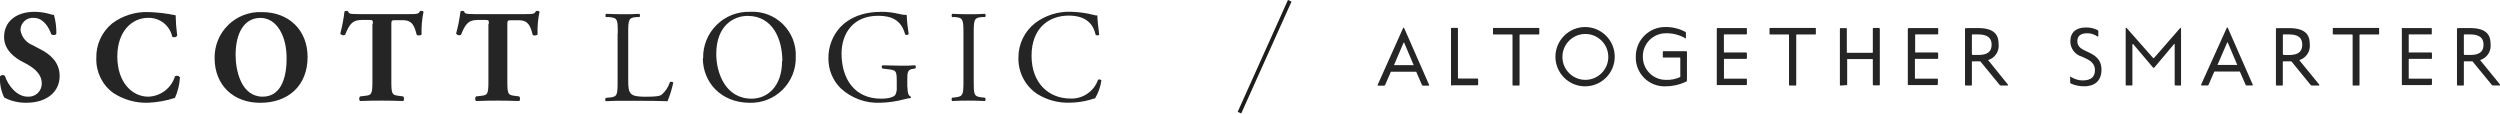
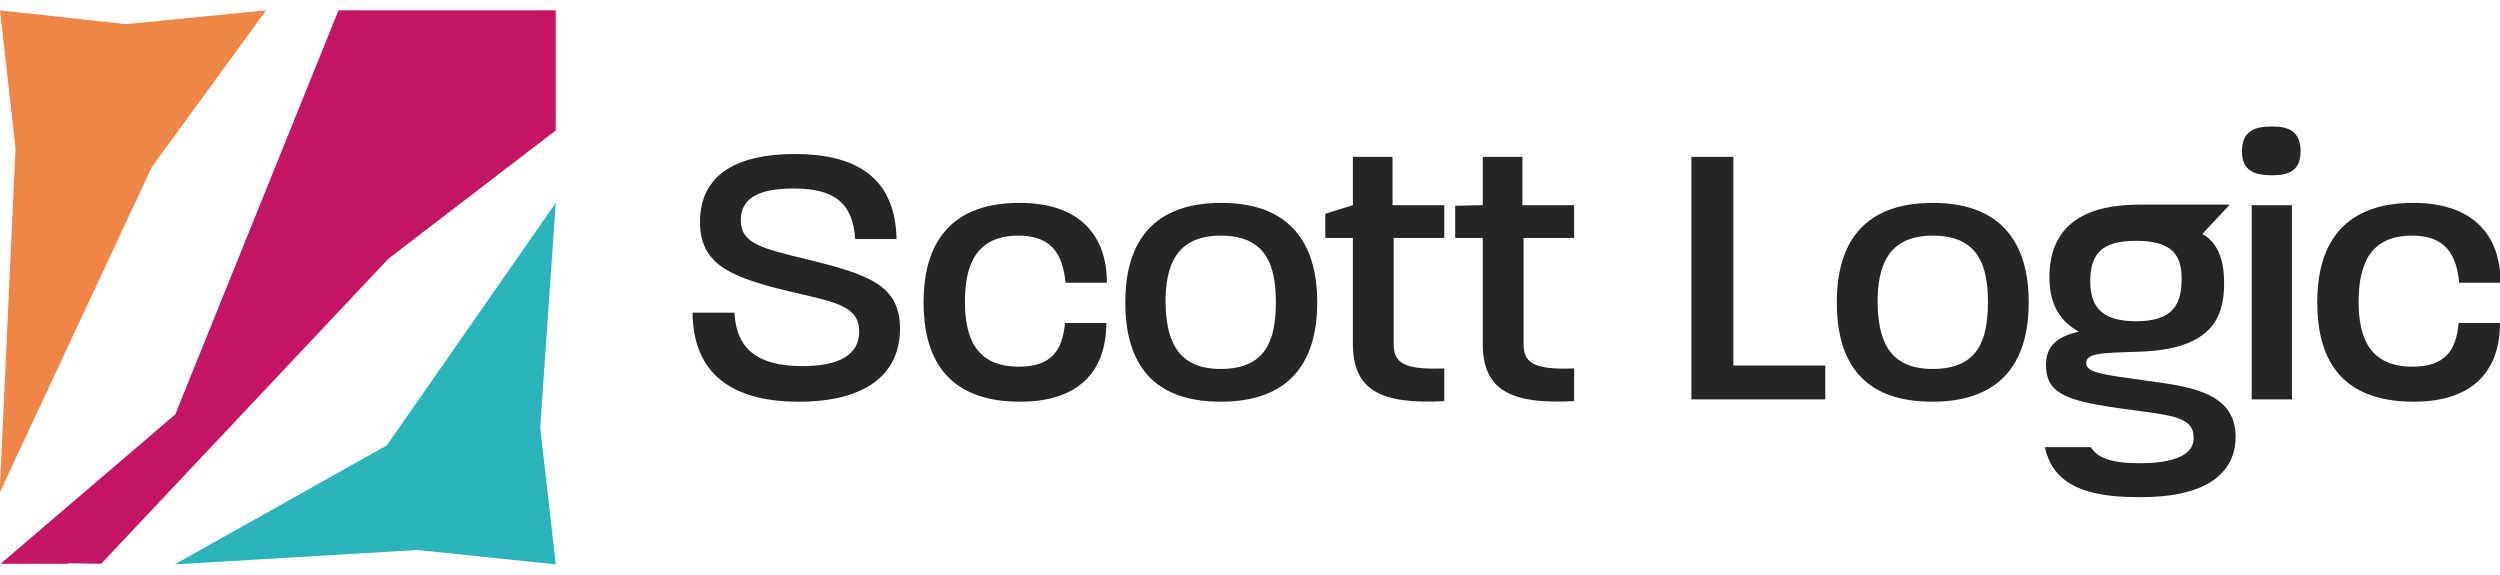
- <svg xmlns="http://www.w3.org/2000/svg" viewBox="0 0 435.8 19.8">
-   <path d="M244.57 4.93c.07-.15.15-.15.22 0l4.31 9.81c.06.11.05.19-.08.19h-.93c-.13 0-.17 0-.22-.13l-1-2.3h-4.41l-1 2.3c-.06.11-.09.13-.23.13h-1c-.09 0-.1-.07-.05-.2zM243 11.35h3.43l-1.64-3.88c-.06-.11-.09-.11-.13 0zm10.18 3.56c-.2 0-.24 0-.24-.23V5c0-.09 0-.14.1-.14h.93c.15 0 .18 0 .18.2v8.56c0 .07 0 .07.07.07h3.29c.13 0 .16 0 .16.17v.83c0 .13 0 .17-.16.17h-4.33zm10.62 0c-.11 0-.14 0-.14-.16V6.16c0-.12 0-.15-.11-.15h-3.15c-.11 0-.14 0-.14-.11V5c0-.1 0-.13.13-.13h7.8c.1 0 .14 0 .14.11v.92c0 .1 0 .11-.14.11H265c-.1 0-.11 0-.11.12v8.59c0 .13 0 .19-.11.19zm12.56-10.2a5.17 5.17 0 1 1-5.22 5.18 5.2 5.2 0 0 1 5.19-5.18zm0 9.21a4 4 0 1 0-4-4 4 4 0 0 0 3.97 4zm14.07 0a5.24 5.24 0 0 0 2.48-.5v-3.2c0-.13 0-.19-.14-.19H290c-.1 0-.14 0-.14-.16v-.8a.15.15 0 0 1 .17-.15h3.81c.2 0 .23 0 .23.18v4.83c0 .19 0 .23-.2.33a8.31 8.31 0 0 1-3.56.79 5 5 0 0 1-5.16-5.16 5.12 5.12 0 0 1 5.28-5.18 7 7 0 0 1 3.3.82c.12 0 .16.1.16.21v.86c0 .1-.07.16-.23 0a6.39 6.39 0 0 0-3.23-.8 4 4 0 0 0-4.05 4.05 4 4 0 0 0 4.02 4.07zM299.27 5c0-.1.05-.11.13-.11h4.94c.14 0 .18 0 .18.13v.84c0 .12 0 .14-.15.14h-3.86v3.15h3.88c.08 0 .13.06.13.17v.71c0 .19 0 .23-.15.23h-3.85v3.45h3.89c.11 0 .11.07.11.22v.71c0 .12 0 .19-.18.19h-4.91c-.11 0-.16 0-.16-.15V5zM312 14.91c-.11 0-.14 0-.14-.16V6.16c0-.12 0-.15-.11-.15h-3.15c-.11 0-.14 0-.14-.11V5c0-.1 0-.13.13-.13h7.8c.1 0 .15 0 .15.11v.92c0 .1-.05.11-.15.11h-3.16c-.1 0-.11 0-.11.12v8.59c0 .13 0 .19-.11.19zm8.88 0c-.11 0-.15 0-.15-.13V5.06c0-.13 0-.16.14-.16h.94c.09 0 .13 0 .13.13V9.2h4.48s.05 0 .05-.07V5c0-.09.06-.13.16-.13h.89c.13 0 .17.09.17.19v9.67c0 .09 0 .15-.13.15h-.89c-.15 0-.2-.05-.2-.19v-4.3c0-.06 0-.09-.08-.09H322v4.38c0 .11 0 .16-.14.16zM332.62 5c0-.1 0-.11.13-.11h4.93c.14 0 .19 0 .19.13v.84c0 .12 0 .14-.16.14h-3.86v3.15h3.88c.08 0 .13.06.13.17v.71c0 .19-.05.23-.15.23h-3.84c-.05 0-.06 0-.06.06v3.39h3.89c.11 0 .11.07.11.22v.71c0 .12-.05.19-.18.19h-4.9c-.12 0-.16 0-.16-.15V5zm12.15-.11c2.77 0 3.63 1.07 3.63 2.79a2.59 2.59 0 0 1-1.83 2.79l3.43 4.25c.06.07.07.19-.08.19h-1.13c-.12 0-.16-.05-.23-.13l-3.35-4.09h-1.31c-.15 0-.16 0-.16.16v3.89c0 .1 0 .17-.13.17h-.93c-.11 0-.14-.05-.14-.17V5.07c0-.14.06-.17.17-.17zm-1 4.52c0 .14 0 .17.15.17h.93c1.58 0 2.33-.55 2.33-1.8S346.37 6 344.8 6h-.9c-.14 0-.16 0-.16.16v3.26zm19.55 5.63a5.49 5.49 0 0 1-2.31-.47c-.12-.08-.14-.12-.14-.23v-.92c0-.08.07-.1.16 0a3.81 3.81 0 0 0 2 .6c1.45 0 2.16-.6 2.16-1.78 0-1.44-1.2-1.88-2.29-2.37a2.76 2.76 0 0 1-2-2.72c0-1.44.94-2.36 2.7-2.36a4.3 4.3 0 0 1 2.06.46.22.22 0 0 1 .12.2v.85c0 .07-.09.1-.15.06a3 3 0 0 0-1.81-.56c-1.19 0-1.7.54-1.7 1.38 0 1.05.82 1.41 1.8 1.86 1.13.53 2.41 1.18 2.41 3.13s-1.23 2.88-3.04 2.88zm15.91-.14c-.11 0-.14 0-.14-.19v-7c0-.1-.08-.08-.13 0l-3.36 4c-.15.16-.23.16-.34 0l-3.38-4c-.08-.08-.16 0-.16.1v6.94c0 .13 0 .15-.11.15h-.89c-.14 0-.17 0-.17-.17V4.94c0-.13.12-.11.16-.07l4.57 5.18c.12.14.16.14.26 0L380 4.94c.11-.13.2-.07.2.06v9.76c0 .1 0 .15-.12.15zm8.92-10c.07-.15.14-.15.22 0l4.31 9.81c.06.11.05.19-.08.19h-.93c-.13 0-.17 0-.22-.13l-1-2.3H386l-1 2.3c-.06.11-.09.13-.23.13h-1c-.09 0-.1-.07-.05-.2zm-1.6 6.42H390l-1.64-3.88c-.06-.11-.09-.11-.13 0zM399 4.9c2.78 0 3.64 1.07 3.64 2.79a2.6 2.6 0 0 1-1.83 2.79l3.46 4.24c.05.07.07.19-.09.19H403a.28.28 0 0 1-.23-.13l-3.34-4.09h-1.33c-.14 0-.16 0-.16.16v3.89c0 .1 0 .17-.13.17h-.93c-.11 0-.14-.05-.14-.17V5.07c0-.14.06-.17.17-.17zm-1 4.52c0 .14 0 .17.14.17h.86c1.58 0 2.33-.55 2.33-1.8S400.58 6 399 6h-.9c-.14 0-.15 0-.15.16v3.26zm12.25 5.49c-.12 0-.14 0-.14-.16V6.16c0-.12 0-.15-.12-.15h-3.19c-.12 0-.15 0-.15-.11V5c0-.1 0-.13.13-.13h7.81c.1 0 .14 0 .14.11v.92c0 .1 0 .11-.14.11h-3.16c-.1 0-.12 0-.12.12v8.59c0 .13 0 .19-.11.19zM418.66 5c0-.1 0-.11.13-.11h4.93c.15 0 .19 0 .19.13v.84c0 .12 0 .14-.16.14h-3.86v3.15h3.92c.09 0 .13.06.13.17v.71c0 .19 0 .23-.14.23h-3.85a.05.05 0 0 0-.06.06v3.39h3.94c.11 0 .11.07.11.22v.71a.17.17 0 0 1-.19.19h-4.9c-.11 0-.16 0-.16-.15V5zm11.87-.11c2.77 0 3.63 1.07 3.63 2.79a2.59 2.59 0 0 1-1.83 2.79l3.46 4.24c.06.07.07.19-.08.19h-1.13c-.12 0-.16-.05-.23-.13L431 10.69h-1.34c-.14 0-.16 0-.16.16v3.89c0 .1 0 .17-.13.17h-.93c-.11 0-.14-.05-.14-.17V5.07c0-.14.06-.17.17-.17zm-1 4.52c0 .14 0 .17.14.17h.93c1.59 0 2.33-.55 2.33-1.8S432.13 6 430.56 6h-.9c-.14 0-.16 0-.16.16v3.26z" fill="#252525" />
-   <path fill="#1d1d1b" d="M215.752 19.498l8.764-19.502.62.28-8.764 19.5z" />
-   <path d="M4.62 17.91A8 8 0 0 1 .73 17 7.51 7.51 0 0 1 0 13.33a.56.56 0 0 1 .87-.07c.46 1.49 2 3.59 3.94 3.59a2.27 2.27 0 0 0 2.47-2.31c0-1.85-1.74-2.95-3.11-3.64C2.52 10.08.71 8.7.71 6.44c0-2.59 2-4.38 5.31-4.38a9.43 9.43 0 0 1 2.61.37 4.83 4.83 0 0 0 .78.18 11.34 11.34 0 0 1 .41 3.28c-.11.27-.69.29-.89.07-.39-1.17-1.38-2.84-3-2.84a2.13 2.13 0 0 0-2.36 2.13 3.36 3.36 0 0 0 2.09 2.61l1.51.8c1.42.75 3.23 2.08 3.23 4.6-.01 2.81-2.32 4.65-5.78 4.65zm26-15.25a31.63 31.63 0 0 0 .27 3.57.63.63 0 0 1-.87.16 4.15 4.15 0 0 0-4.3-3.27c-2.55 0-5.27 2.17-5.27 6.73s2.63 7 5.38 7a5 5 0 0 0 4.67-3.55.66.66 0 0 1 .87.16 10.19 10.19 0 0 1-.87 3.6 17.17 17.17 0 0 1-4.65.85 10.45 10.45 0 0 1-6.15-1.74 7.19 7.19 0 0 1-2.91-6 7.56 7.56 0 0 1 2.74-6.07 10 10 0 0 1 6.34-2 27.41 27.41 0 0 1 4.72.56zm23 7.26c0 5-3.34 8-8.27 8-4.6 0-7.94-3-7.94-7.81a7.89 7.89 0 0 1 8.17-8c4.77-.05 8.04 3.16 8.04 7.81zm-8.22-6.8c-2.82 0-4.33 2.63-4.33 6.45 0 2.79 1 7.28 4.72 7.28 3 0 4.17-2.93 4.17-6.64.04-3.91-1.72-7.09-4.56-7.09zM65 4.15c0-.55 0-.67-.55-.67H63c-1.67 0-2.15.92-2.84 2.59a.63.63 0 0 1-.84-.21A28 28 0 0 0 60.05 2a.54.54 0 0 1 .32-.11.5.5 0 0 1 .32.09c.12.39.18.48 1.93.48h8.51c1.51 0 1.86 0 2.06-.51a.64.64 0 0 1 .3-.06.46.46 0 0 1 .34.16A16.48 16.48 0 0 0 73.49 6c-.11.2-.73.25-.85.06-.39-1.46-.71-2.54-2.42-2.54h-1.38c-.55 0-.62.07-.62.67v10.05c0 2.13.14 2.31 1.17 2.45l.92.12a.73.73 0 0 1 0 .8c-1.49-.05-2.64-.07-3.67-.07s-2.29 0-3.89.07a.66.66 0 0 1 0-.8l1-.12c1-.11 1.17-.32 1.17-2.45V4.15zm20.22 0c0-.55 0-.67-.55-.67H83.2c-1.67 0-2.15.92-2.84 2.59a.64.64 0 0 1-.85-.21A28.28 28.28 0 0 0 80.27 2a.54.54 0 0 1 .32-.11.52.52 0 0 1 .32.09c.11.39.18.48 1.92.48h8.52c1.51 0 1.85 0 2.06-.51a.64.64 0 0 1 .3-.06.46.46 0 0 1 .34.16A15.94 15.94 0 0 0 93.71 6c-.12.21-.73.26-.85.07-.39-1.46-.71-2.54-2.43-2.54h-1.37c-.55 0-.62.07-.62.67v10.04c0 2.13.14 2.31 1.17 2.45l.92.12a.73.73 0 0 1 0 .8c-1.49-.05-2.64-.07-3.67-.07s-2.29 0-3.89.07a.66.66 0 0 1 0-.8l1-.12c1-.11 1.17-.32 1.17-2.45V4.15zm22.47 1.71c0-2.4 0-2.77-1.49-2.88h-.57c-.14-.09-.09-.5 0-.57 1.29.05 2.07.07 3 .07s1.67 0 2.82-.07c.13.07.18.48 0 .57h-.55c-1.35.11-1.39.48-1.39 2.88v8c0 1.44.06 2 .48 2.47.25.25.68.53 2.49.53s2.43-.09 2.8-.3a4.94 4.94 0 0 0 1.51-2.27c.13-.11.57 0 .57.14a18.51 18.51 0 0 1-1 3.21c-1.17-.05-3.35-.07-5.7-.07h-2.06c-1 0-1.69 0-3 .07a.46.46 0 0 1 0-.58l.69-.06c1.33-.14 1.37-.46 1.37-2.86V5.86zm14.88 4.28a7.92 7.92 0 0 1 8.15-8.08 7.54 7.54 0 0 1 8 7.86 7.82 7.82 0 0 1-8 8c-5.13-.01-8.2-3.66-8.2-7.78zm13.81.49c0-3.78-1.67-7.86-6.05-7.86-2.38 0-5.47 1.63-5.47 6.64 0 3.39 1.65 7.79 6.16 7.79 2.7 0 5.31-2.06 5.31-6.57zm21.81 4.57c0 .92.14 1.47.55 1.63a.18.18 0 0 1 0 .27 5.57 5.57 0 0 0-1.12.21 17.89 17.89 0 0 1-4.1.6 9.52 9.52 0 0 1-7-2.55 7.21 7.21 0 0 1-2.11-5.19 7.9 7.9 0 0 1 2.06-5.43c1.54-1.6 3.8-2.68 7.26-2.68a13 13 0 0 1 2.91.35 5.8 5.8 0 0 0 1.42.2 26.62 26.62 0 0 0 .34 3.32c-.07.18-.48.21-.62.07-.64-2.47-2.36-3.25-4.69-3.25-4.44 0-6.39 3.16-6.39 6.59 0 4.4 2.27 7.86 6.87 7.86 1.42 0 2.27-.3 2.52-.69a2.6 2.6 0 0 0 .23-1.31v-.91c0-1.93-.07-2.06-1.49-2.22l-1-.12a.38.38 0 0 1 0-.57c.67 0 1.93.07 3.28.07.89 0 1.67 0 2.42-.07a.4.4 0 0 1 0 .57l-.37.05c-1 .11-1 .75-1 1.92v1.28zm9.76-9.29c0-2.43-.05-2.82-1.4-2.93h-.57c-.14-.09-.09-.5 0-.57 1.14.05 1.92.07 2.88.07s1.69 0 2.84-.07c.14.07.18.48 0 .57h-.57c-1.35.11-1.39.5-1.39 2.93v8.15c0 2.43 0 2.75 1.39 2.91l.57.06a.45.45 0 0 1 0 .58c-1.15-.05-1.92-.07-2.84-.07s-1.74 0-2.88.07a.45.45 0 0 1 0-.58l.57-.06c1.35-.16 1.4-.48 1.4-2.91zM180.47 4a9.83 9.83 0 0 1 6.18-1.95 17.59 17.59 0 0 1 4 .55 1.58 1.58 0 0 0 .64.09c0 .53.14 2 .32 3.37a.48.48 0 0 1-.62 0c-.34-1.55-1.37-3.34-4.69-3.34-3.5 0-6.48 2.22-6.48 7s3 7.46 6.8 7.46a4.89 4.89 0 0 0 4.79-3.27.48.48 0 0 1 .59.09 8.54 8.54 0 0 1-1.1 3.14 5.26 5.26 0 0 0-.8.23 13.55 13.55 0 0 1-3.62.53 10.07 10.07 0 0 1-5.7-1.54 7.38 7.38 0 0 1-3.25-6.29A7.6 7.6 0 0 1 180.47 4z" fill="#252525" />
+ <svg xmlns="http://www.w3.org/2000/svg" viewBox="0 0 435 100" xml:space="preserve">
+   <path d="M120.5 54.4h7.3c.3 6.3 4 9.3 11.8 9.3 6.5 0 9.9-2 9.9-6 0-4.4-4-5.1-11.3-6.8-11.1-2.6-16.4-4.8-16.4-12.3 0-8 6.1-11.8 16.5-11.8 11.7 0 17.5 4.9 17.7 14.8h-7.2c-.4-6.2-3.5-8.8-10.7-8.8-6.3 0-9.2 1.8-9.2 5.5 0 4.1 3.6 4.9 11.8 6.9 10.6 2.6 15.9 4.5 15.9 12 0 8-6.1 12.7-17.6 12.7-11.8 0-18.4-5-18.5-15.5zm40.2-1.8c0-9 3.6-17.3 16.7-17.3 10.3 0 15.2 5.5 15.2 13.9h-7.2c-.5-5.2-2.6-8.2-8.2-8.2-7.3 0-9.3 5-9.3 11.5 0 6.4 2 11.3 9.4 11.3 5.6 0 7.6-2.8 8-7.6h7.2c0 8.3-4.7 13.7-15 13.7-13.3 0-16.8-8.3-16.8-17.3zm35.1 0c0-8.9 3.5-17.3 16.7-17.3 13.1 0 16.7 8.4 16.7 17.3 0 9-3.6 17.3-16.8 17.3-13.2 0-16.6-8.3-16.6-17.3zm16.6 11.6c7.9 0 9.6-5.1 9.6-11.6 0-6.3-1.6-11.6-9.6-11.6-7.8 0-9.6 5.3-9.6 11.6.1 6.4 1.9 11.6 9.6 11.6zm23-4.4V41.4h-4.8v-4.2l4.8-1.5v-8.4h6.9v8.4h9v5.7h-8.8v18.4c0 3.2 1.5 4.6 8.8 4.3v5.7c-11.2.6-15.9-2-15.9-10zm22.6 0V41.4h-4.8v-5.6l4.8-.1v-8.4h6.9v8.4h9v5.7h-8.8v18.4c0 3.2 1.5 4.6 8.8 4.3v5.7c-11.2.6-15.9-2-15.9-10zm36.3-32.5h7.3v36.3h16v5.9h-23.3V27.3zm25.3 25.3c0-8.9 3.5-17.3 16.7-17.3 13.1 0 16.7 8.4 16.7 17.3 0 9-3.6 17.3-16.8 17.3-13.2 0-16.6-8.3-16.6-17.3zm16.7 11.6c7.9 0 9.6-5.1 9.6-11.6 0-6.3-1.6-11.6-9.6-11.6-7.8 0-9.6 5.3-9.6 11.6.1 6.4 1.8 11.6 9.6 11.6zm36.9 2c-7-1-10.2-1.3-10.2-3s2.2-1.8 9.2-2c12-.4 14.8-5.3 14.8-11.9 0-5.1-1.7-7.4-3.8-8.6l4.7-5v-.1h-14.8c-4.4 0-16.5 0-16.5 12.6 0 4.1 1.3 7.4 5.1 9.5-3.8.9-5.7 2.5-5.7 5.8 0 5.7 4.7 6.5 16.9 8.1 6.2.8 8.8 1.5 8.8 4.6 0 1.9-1.4 4.4-9.4 4.4-5.1 0-7.4-1-8.5-2.8h-8c1.2 5.5 5.5 8.7 16 8.7C385.7 86.7 389 81 389 76c0-8-8.6-8.8-15.8-9.8zm-1.5-24.3c6.6 0 7.9 2.8 7.9 6.7 0 4.3-1.5 7.3-7.9 7.3-6.6 0-8-3.1-8-7.1.1-4.2 1.5-6.9 8-6.9zM395.3 22c3 0 5 .9 5 4.3s-2 4.2-5 4.2c-3.2 0-5.2-.9-5.2-4.2 0-3.4 2.1-4.3 5.2-4.3zm-3.5 13.7h7v33.8h-7V35.7zm11.4 16.9c0-9 3.6-17.3 16.7-17.3 10.3 0 15.2 5.5 15.2 13.9h-7.2c-.5-5.2-2.6-8.2-8.2-8.2-7.3 0-9.3 5-9.3 11.5 0 6.4 2 11.3 9.4 11.3 5.6 0 7.6-2.8 8-7.6h7.2c0 8.3-4.7 13.7-15 13.7-13.4 0-16.8-8.3-16.8-17.3z" fill="#252525" />
+   <path fill="#ef8547" d="M21.9 4.2 0 1.8l2.7 24L0 84.5v1.1l26.4-56.5L46.3 1.8z" />
+   <path fill="#2bb3bb" d="M96.7 35.3 67.3 77.5 30.4 98.2l42.2-2.5 24.1 2.5L94 74.4z" />
+   <path fill="#c41565" d="M96.7 1.8H58.9L30.5 72.1.1 98.1h11.7l.1-.1 5.7.1 50-53.1 29.1-22.3V1.8z" />
</svg>
